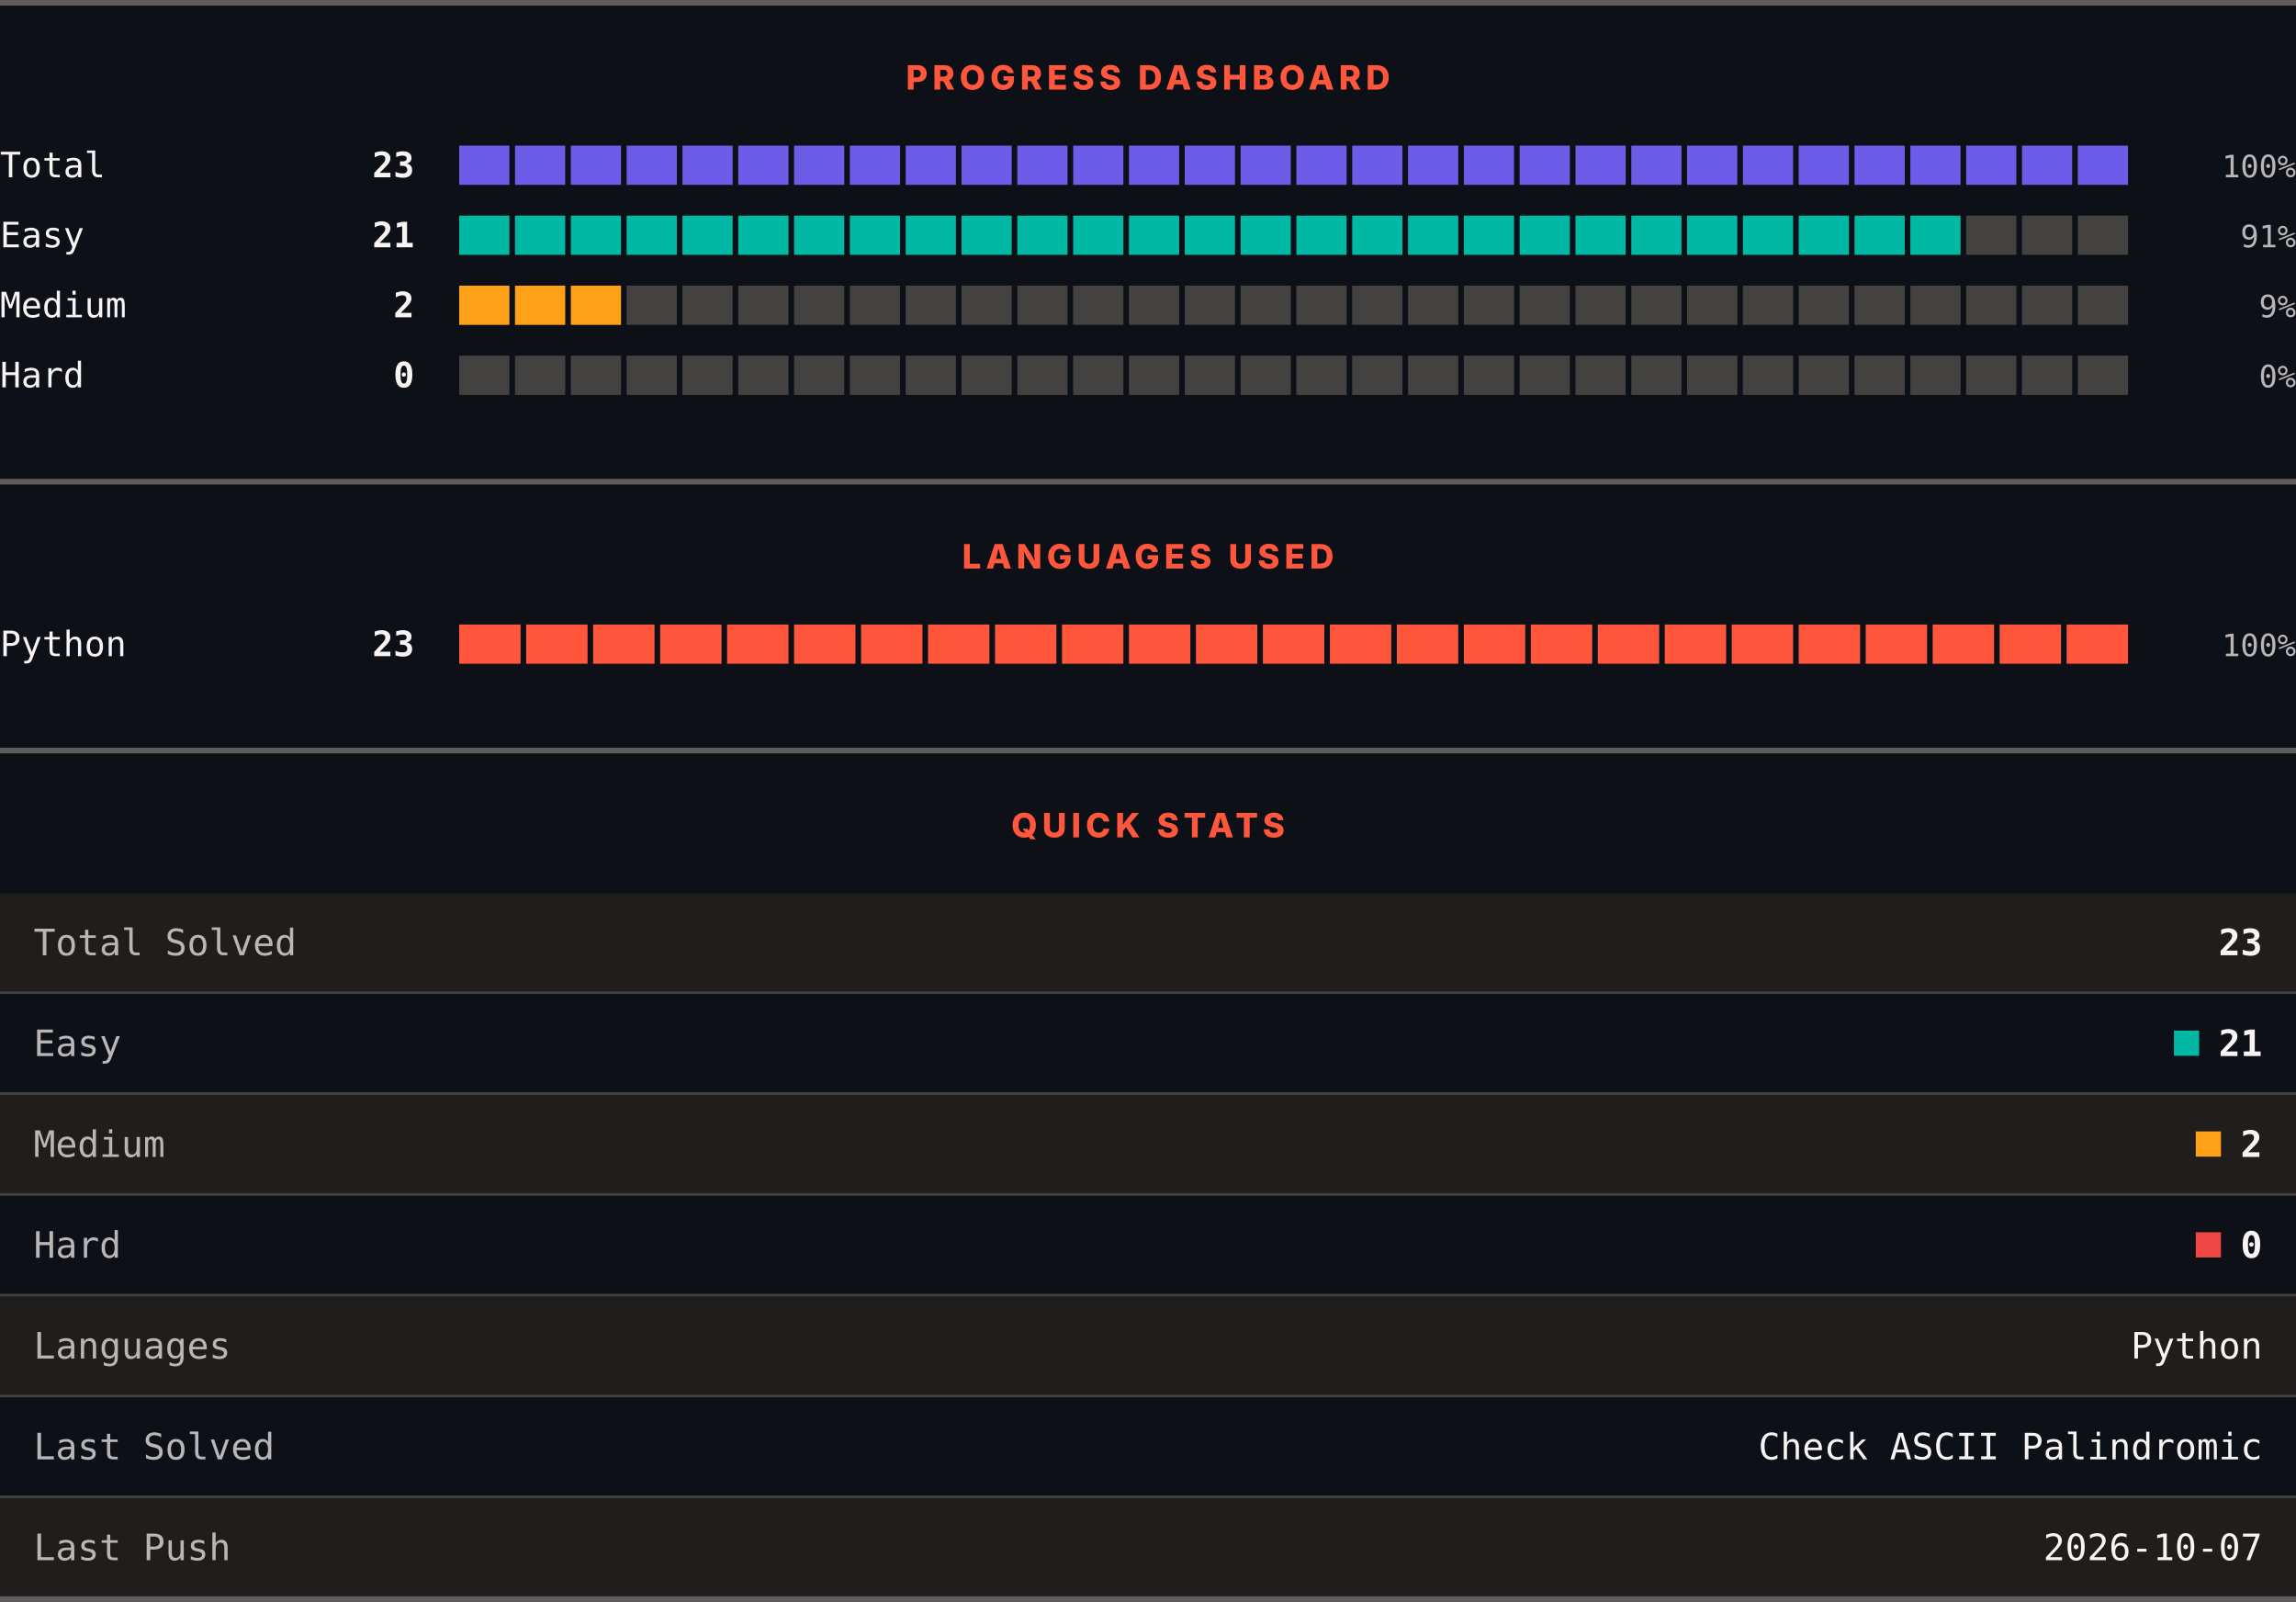
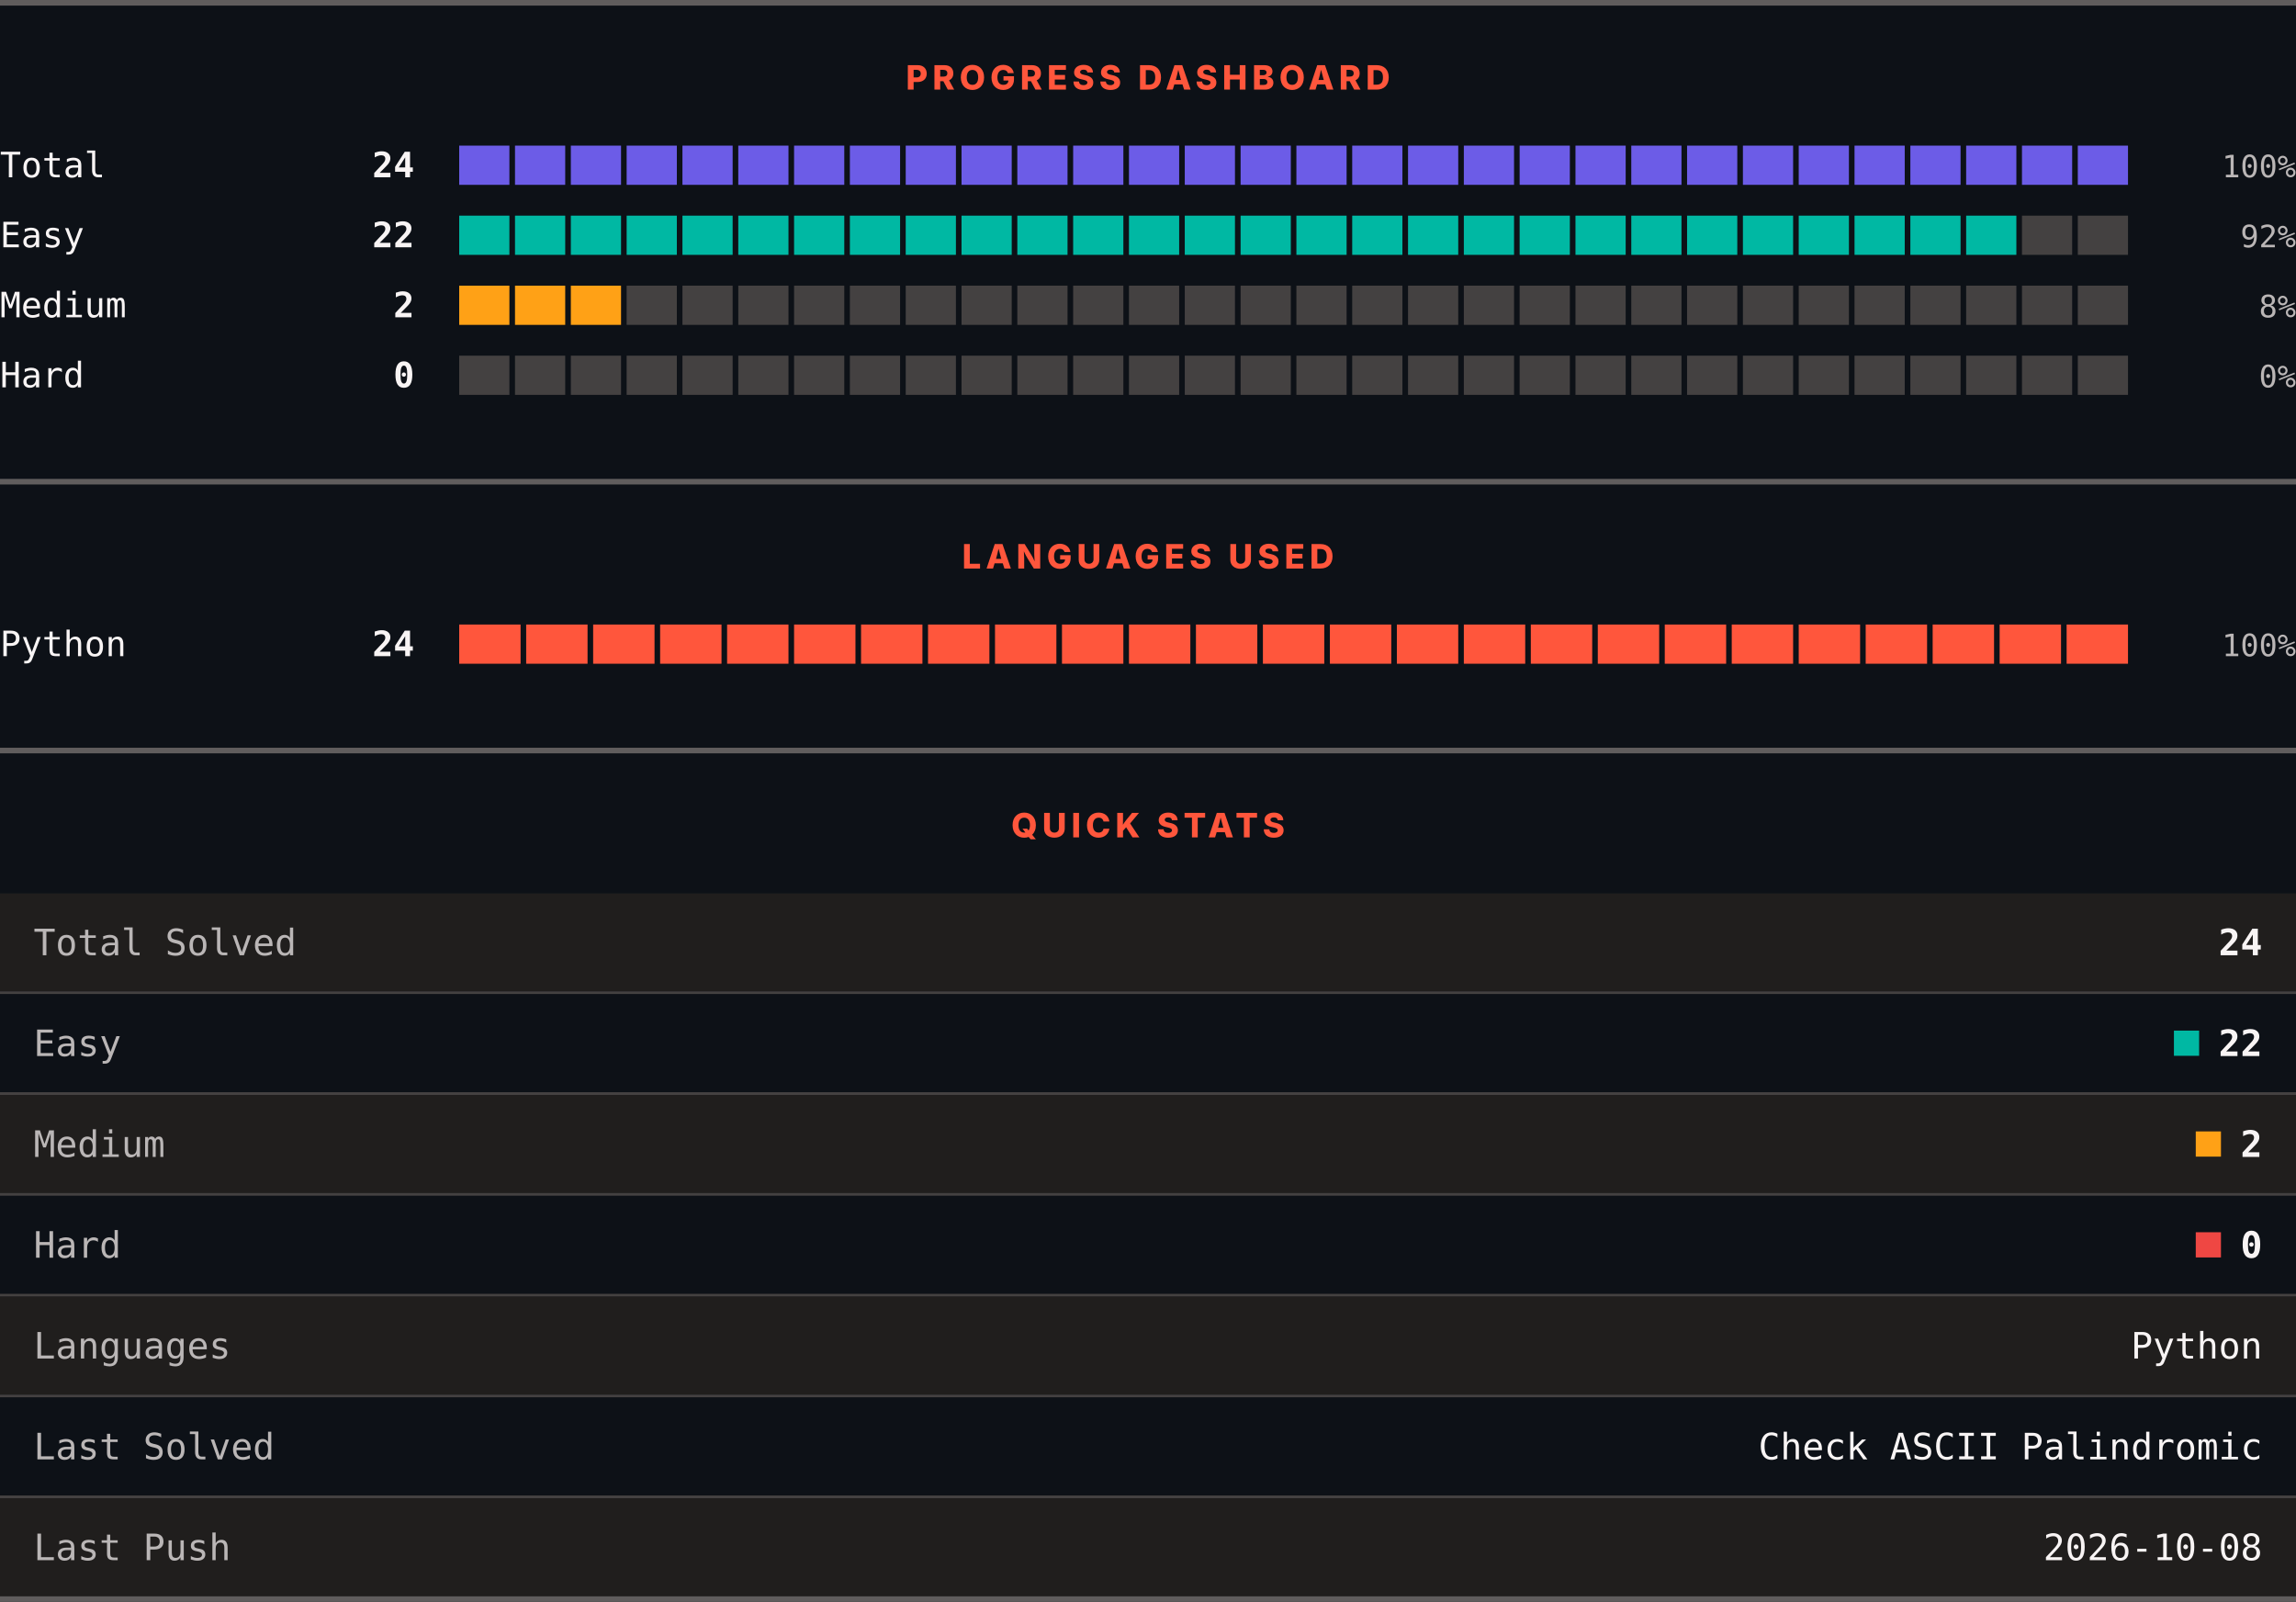
<svg xmlns="http://www.w3.org/2000/svg" width="820" height="572" viewBox="0 0 820 572" role="img" aria-label="LeetCode progress, languages and quick stats">
  <rect width="820" height="572" fill="#0d1117" />
  <rect x="0" y="0" width="820" height="2" fill="#605d5d" />
  <text x="410" y="32" text-anchor="middle" font-family="Archivo, system-ui, -apple-system, Segoe UI, sans-serif" font-size="12" font-weight="800" letter-spacing="1.68" fill="#ff563c">PROGRESS DASHBOARD</text>
  <text x="0" y="63.3" font-family="ui-monospace, SFMono-Regular, Menlo, Consolas, monospace" font-size="12.5" fill="#f8f4f4">Total</text>
-   <text x="148" y="63.3" text-anchor="end" font-family="ui-monospace, SFMono-Regular, Menlo, Consolas, monospace" font-size="12.5" font-weight="700" fill="#f8f4f4">23</text>
+   <text x="148" y="63.3" text-anchor="end" font-family="ui-monospace, SFMono-Regular, Menlo, Consolas, monospace" font-size="12.5" font-weight="700" fill="#f8f4f4">24</text>
  <rect x="164.00" y="52" width="17.93" height="14" fill="#6c5ce7" />
  <rect x="183.93" y="52" width="17.93" height="14" fill="#6c5ce7" />
  <rect x="203.87" y="52" width="17.93" height="14" fill="#6c5ce7" />
  <rect x="223.80" y="52" width="17.93" height="14" fill="#6c5ce7" />
  <rect x="243.73" y="52" width="17.93" height="14" fill="#6c5ce7" />
  <rect x="263.67" y="52" width="17.93" height="14" fill="#6c5ce7" />
  <rect x="283.60" y="52" width="17.93" height="14" fill="#6c5ce7" />
  <rect x="303.53" y="52" width="17.93" height="14" fill="#6c5ce7" />
  <rect x="323.47" y="52" width="17.93" height="14" fill="#6c5ce7" />
  <rect x="343.40" y="52" width="17.93" height="14" fill="#6c5ce7" />
  <rect x="363.33" y="52" width="17.93" height="14" fill="#6c5ce7" />
  <rect x="383.27" y="52" width="17.93" height="14" fill="#6c5ce7" />
  <rect x="403.20" y="52" width="17.93" height="14" fill="#6c5ce7" />
  <rect x="423.13" y="52" width="17.93" height="14" fill="#6c5ce7" />
  <rect x="443.07" y="52" width="17.93" height="14" fill="#6c5ce7" />
  <rect x="463.00" y="52" width="17.93" height="14" fill="#6c5ce7" />
  <rect x="482.93" y="52" width="17.93" height="14" fill="#6c5ce7" />
  <rect x="502.87" y="52" width="17.93" height="14" fill="#6c5ce7" />
  <rect x="522.80" y="52" width="17.93" height="14" fill="#6c5ce7" />
  <rect x="542.73" y="52" width="17.93" height="14" fill="#6c5ce7" />
  <rect x="562.67" y="52" width="17.93" height="14" fill="#6c5ce7" />
  <rect x="582.60" y="52" width="17.93" height="14" fill="#6c5ce7" />
  <rect x="602.53" y="52" width="17.93" height="14" fill="#6c5ce7" />
  <rect x="622.47" y="52" width="17.93" height="14" fill="#6c5ce7" />
  <rect x="642.40" y="52" width="17.93" height="14" fill="#6c5ce7" />
  <rect x="662.33" y="52" width="17.93" height="14" fill="#6c5ce7" />
  <rect x="682.27" y="52" width="17.93" height="14" fill="#6c5ce7" />
  <rect x="702.20" y="52" width="17.93" height="14" fill="#6c5ce7" />
  <rect x="722.13" y="52" width="17.93" height="14" fill="#6c5ce7" />
  <rect x="742.07" y="52" width="17.93" height="14" fill="#6c5ce7" />
  <text x="820" y="63.3" text-anchor="end" font-family="ui-monospace, SFMono-Regular, Menlo, Consolas, monospace" font-size="11" fill="#bab6b6">100%</text>
  <text x="0" y="88.3" font-family="ui-monospace, SFMono-Regular, Menlo, Consolas, monospace" font-size="12.5" fill="#f8f4f4">Easy</text>
-   <text x="148" y="88.3" text-anchor="end" font-family="ui-monospace, SFMono-Regular, Menlo, Consolas, monospace" font-size="12.5" font-weight="700" fill="#f8f4f4">21</text>
+   <text x="148" y="88.3" text-anchor="end" font-family="ui-monospace, SFMono-Regular, Menlo, Consolas, monospace" font-size="12.5" font-weight="700" fill="#f8f4f4">22</text>
  <rect x="164.00" y="77" width="17.93" height="14" fill="#00b8a3" />
  <rect x="183.93" y="77" width="17.93" height="14" fill="#00b8a3" />
  <rect x="203.87" y="77" width="17.93" height="14" fill="#00b8a3" />
  <rect x="223.80" y="77" width="17.93" height="14" fill="#00b8a3" />
  <rect x="243.73" y="77" width="17.93" height="14" fill="#00b8a3" />
  <rect x="263.67" y="77" width="17.93" height="14" fill="#00b8a3" />
  <rect x="283.60" y="77" width="17.93" height="14" fill="#00b8a3" />
  <rect x="303.53" y="77" width="17.93" height="14" fill="#00b8a3" />
  <rect x="323.47" y="77" width="17.93" height="14" fill="#00b8a3" />
  <rect x="343.40" y="77" width="17.93" height="14" fill="#00b8a3" />
  <rect x="363.33" y="77" width="17.93" height="14" fill="#00b8a3" />
  <rect x="383.27" y="77" width="17.93" height="14" fill="#00b8a3" />
  <rect x="403.20" y="77" width="17.93" height="14" fill="#00b8a3" />
  <rect x="423.13" y="77" width="17.93" height="14" fill="#00b8a3" />
  <rect x="443.07" y="77" width="17.93" height="14" fill="#00b8a3" />
  <rect x="463.00" y="77" width="17.93" height="14" fill="#00b8a3" />
  <rect x="482.93" y="77" width="17.93" height="14" fill="#00b8a3" />
  <rect x="502.87" y="77" width="17.93" height="14" fill="#00b8a3" />
  <rect x="522.80" y="77" width="17.93" height="14" fill="#00b8a3" />
  <rect x="542.73" y="77" width="17.93" height="14" fill="#00b8a3" />
  <rect x="562.67" y="77" width="17.93" height="14" fill="#00b8a3" />
  <rect x="582.60" y="77" width="17.93" height="14" fill="#00b8a3" />
  <rect x="602.53" y="77" width="17.93" height="14" fill="#00b8a3" />
  <rect x="622.47" y="77" width="17.93" height="14" fill="#00b8a3" />
  <rect x="642.40" y="77" width="17.93" height="14" fill="#00b8a3" />
  <rect x="662.33" y="77" width="17.93" height="14" fill="#00b8a3" />
  <rect x="682.27" y="77" width="17.93" height="14" fill="#00b8a3" />
-   <rect x="702.20" y="77" width="17.93" height="14" fill="#444141" />
+   <rect x="702.20" y="77" width="17.93" height="14" fill="#00b8a3" />
  <rect x="722.13" y="77" width="17.93" height="14" fill="#444141" />
  <rect x="742.07" y="77" width="17.93" height="14" fill="#444141" />
-   <text x="820" y="88.3" text-anchor="end" font-family="ui-monospace, SFMono-Regular, Menlo, Consolas, monospace" font-size="11" fill="#bab6b6">91%</text>
+   <text x="820" y="88.3" text-anchor="end" font-family="ui-monospace, SFMono-Regular, Menlo, Consolas, monospace" font-size="11" fill="#bab6b6">92%</text>
  <text x="0" y="113.3" font-family="ui-monospace, SFMono-Regular, Menlo, Consolas, monospace" font-size="12.5" fill="#f8f4f4">Medium</text>
  <text x="148" y="113.3" text-anchor="end" font-family="ui-monospace, SFMono-Regular, Menlo, Consolas, monospace" font-size="12.5" font-weight="700" fill="#f8f4f4">2</text>
  <rect x="164.00" y="102" width="17.93" height="14" fill="#ffa116" />
  <rect x="183.93" y="102" width="17.93" height="14" fill="#ffa116" />
  <rect x="203.87" y="102" width="17.93" height="14" fill="#ffa116" />
  <rect x="223.80" y="102" width="17.93" height="14" fill="#444141" />
  <rect x="243.73" y="102" width="17.93" height="14" fill="#444141" />
  <rect x="263.67" y="102" width="17.93" height="14" fill="#444141" />
  <rect x="283.60" y="102" width="17.93" height="14" fill="#444141" />
  <rect x="303.53" y="102" width="17.93" height="14" fill="#444141" />
  <rect x="323.47" y="102" width="17.93" height="14" fill="#444141" />
  <rect x="343.40" y="102" width="17.93" height="14" fill="#444141" />
  <rect x="363.33" y="102" width="17.93" height="14" fill="#444141" />
  <rect x="383.27" y="102" width="17.93" height="14" fill="#444141" />
  <rect x="403.20" y="102" width="17.93" height="14" fill="#444141" />
  <rect x="423.13" y="102" width="17.93" height="14" fill="#444141" />
  <rect x="443.07" y="102" width="17.93" height="14" fill="#444141" />
  <rect x="463.00" y="102" width="17.93" height="14" fill="#444141" />
  <rect x="482.93" y="102" width="17.93" height="14" fill="#444141" />
  <rect x="502.87" y="102" width="17.93" height="14" fill="#444141" />
  <rect x="522.80" y="102" width="17.93" height="14" fill="#444141" />
  <rect x="542.73" y="102" width="17.93" height="14" fill="#444141" />
  <rect x="562.67" y="102" width="17.93" height="14" fill="#444141" />
  <rect x="582.60" y="102" width="17.93" height="14" fill="#444141" />
  <rect x="602.53" y="102" width="17.93" height="14" fill="#444141" />
  <rect x="622.47" y="102" width="17.93" height="14" fill="#444141" />
  <rect x="642.40" y="102" width="17.93" height="14" fill="#444141" />
  <rect x="662.33" y="102" width="17.93" height="14" fill="#444141" />
  <rect x="682.27" y="102" width="17.93" height="14" fill="#444141" />
  <rect x="702.20" y="102" width="17.93" height="14" fill="#444141" />
  <rect x="722.13" y="102" width="17.93" height="14" fill="#444141" />
  <rect x="742.07" y="102" width="17.93" height="14" fill="#444141" />
-   <text x="820" y="113.3" text-anchor="end" font-family="ui-monospace, SFMono-Regular, Menlo, Consolas, monospace" font-size="11" fill="#bab6b6">9%</text>
+   <text x="820" y="113.3" text-anchor="end" font-family="ui-monospace, SFMono-Regular, Menlo, Consolas, monospace" font-size="11" fill="#bab6b6">8%</text>
  <text x="0" y="138.3" font-family="ui-monospace, SFMono-Regular, Menlo, Consolas, monospace" font-size="12.5" fill="#f8f4f4">Hard</text>
  <text x="148" y="138.3" text-anchor="end" font-family="ui-monospace, SFMono-Regular, Menlo, Consolas, monospace" font-size="12.5" font-weight="700" fill="#f8f4f4">0</text>
  <rect x="164.00" y="127" width="17.93" height="14" fill="#444141" />
  <rect x="183.93" y="127" width="17.93" height="14" fill="#444141" />
  <rect x="203.87" y="127" width="17.93" height="14" fill="#444141" />
  <rect x="223.80" y="127" width="17.93" height="14" fill="#444141" />
  <rect x="243.73" y="127" width="17.93" height="14" fill="#444141" />
  <rect x="263.67" y="127" width="17.93" height="14" fill="#444141" />
  <rect x="283.60" y="127" width="17.93" height="14" fill="#444141" />
  <rect x="303.53" y="127" width="17.93" height="14" fill="#444141" />
  <rect x="323.47" y="127" width="17.93" height="14" fill="#444141" />
  <rect x="343.40" y="127" width="17.93" height="14" fill="#444141" />
  <rect x="363.33" y="127" width="17.93" height="14" fill="#444141" />
  <rect x="383.27" y="127" width="17.93" height="14" fill="#444141" />
  <rect x="403.20" y="127" width="17.93" height="14" fill="#444141" />
  <rect x="423.13" y="127" width="17.93" height="14" fill="#444141" />
  <rect x="443.07" y="127" width="17.93" height="14" fill="#444141" />
  <rect x="463.00" y="127" width="17.93" height="14" fill="#444141" />
  <rect x="482.93" y="127" width="17.93" height="14" fill="#444141" />
  <rect x="502.87" y="127" width="17.93" height="14" fill="#444141" />
  <rect x="522.80" y="127" width="17.93" height="14" fill="#444141" />
  <rect x="542.73" y="127" width="17.93" height="14" fill="#444141" />
  <rect x="562.67" y="127" width="17.93" height="14" fill="#444141" />
  <rect x="582.60" y="127" width="17.93" height="14" fill="#444141" />
  <rect x="602.53" y="127" width="17.93" height="14" fill="#444141" />
  <rect x="622.47" y="127" width="17.93" height="14" fill="#444141" />
  <rect x="642.40" y="127" width="17.93" height="14" fill="#444141" />
  <rect x="662.33" y="127" width="17.93" height="14" fill="#444141" />
  <rect x="682.27" y="127" width="17.93" height="14" fill="#444141" />
  <rect x="702.20" y="127" width="17.93" height="14" fill="#444141" />
  <rect x="722.13" y="127" width="17.93" height="14" fill="#444141" />
  <rect x="742.07" y="127" width="17.93" height="14" fill="#444141" />
  <text x="820" y="138.3" text-anchor="end" font-family="ui-monospace, SFMono-Regular, Menlo, Consolas, monospace" font-size="11" fill="#bab6b6">0%</text>
  <rect x="0" y="171" width="820" height="2" fill="#605d5d" />
  <text x="410" y="203" text-anchor="middle" font-family="Archivo, system-ui, -apple-system, Segoe UI, sans-serif" font-size="12" font-weight="800" letter-spacing="1.68" fill="#ff563c">LANGUAGES USED</text>
  <text x="0" y="234.3" font-family="ui-monospace, SFMono-Regular, Menlo, Consolas, monospace" font-size="12.5" fill="#f8f4f4">Python</text>
-   <text x="148" y="234.3" text-anchor="end" font-family="ui-monospace, SFMono-Regular, Menlo, Consolas, monospace" font-size="12.5" font-weight="700" fill="#f8f4f4">23</text>
+   <text x="148" y="234.3" text-anchor="end" font-family="ui-monospace, SFMono-Regular, Menlo, Consolas, monospace" font-size="12.5" font-weight="700" fill="#f8f4f4">24</text>
  <rect x="164.00" y="223" width="21.92" height="14" fill="#ff563c" />
  <rect x="187.92" y="223" width="21.92" height="14" fill="#ff563c" />
  <rect x="211.84" y="223" width="21.92" height="14" fill="#ff563c" />
  <rect x="235.76" y="223" width="21.92" height="14" fill="#ff563c" />
  <rect x="259.68" y="223" width="21.92" height="14" fill="#ff563c" />
  <rect x="283.60" y="223" width="21.92" height="14" fill="#ff563c" />
  <rect x="307.52" y="223" width="21.92" height="14" fill="#ff563c" />
  <rect x="331.44" y="223" width="21.92" height="14" fill="#ff563c" />
  <rect x="355.36" y="223" width="21.92" height="14" fill="#ff563c" />
  <rect x="379.28" y="223" width="21.92" height="14" fill="#ff563c" />
  <rect x="403.20" y="223" width="21.92" height="14" fill="#ff563c" />
  <rect x="427.12" y="223" width="21.92" height="14" fill="#ff563c" />
  <rect x="451.04" y="223" width="21.92" height="14" fill="#ff563c" />
  <rect x="474.96" y="223" width="21.92" height="14" fill="#ff563c" />
  <rect x="498.88" y="223" width="21.92" height="14" fill="#ff563c" />
  <rect x="522.80" y="223" width="21.92" height="14" fill="#ff563c" />
  <rect x="546.72" y="223" width="21.92" height="14" fill="#ff563c" />
  <rect x="570.64" y="223" width="21.92" height="14" fill="#ff563c" />
  <rect x="594.56" y="223" width="21.92" height="14" fill="#ff563c" />
  <rect x="618.48" y="223" width="21.92" height="14" fill="#ff563c" />
  <rect x="642.40" y="223" width="21.92" height="14" fill="#ff563c" />
  <rect x="666.32" y="223" width="21.92" height="14" fill="#ff563c" />
  <rect x="690.24" y="223" width="21.92" height="14" fill="#ff563c" />
  <rect x="714.16" y="223" width="21.92" height="14" fill="#ff563c" />
  <rect x="738.08" y="223" width="21.92" height="14" fill="#ff563c" />
  <text x="820" y="234.3" text-anchor="end" font-family="ui-monospace, SFMono-Regular, Menlo, Consolas, monospace" font-size="11" fill="#bab6b6">100%</text>
  <rect x="0" y="267" width="820" height="2" fill="#605d5d" />
  <text x="410" y="299" text-anchor="middle" font-family="Archivo, system-ui, -apple-system, Segoe UI, sans-serif" font-size="12" font-weight="800" letter-spacing="1.68" fill="#ff563c">QUICK STATS</text>
  <rect x="0" y="319" width="820" height="35" fill="#201e1d" />
  <text x="12" y="341.1" font-family="ui-monospace, SFMono-Regular, Menlo, Consolas, monospace" font-size="13" fill="#bab6b6">Total Solved</text>
-   <text x="808" y="341.1" text-anchor="end" font-family="ui-monospace, SFMono-Regular, Menlo, Consolas, monospace" font-size="13" font-weight="700" fill="#f8f4f4">23</text>
+   <text x="808" y="341.1" text-anchor="end" font-family="ui-monospace, SFMono-Regular, Menlo, Consolas, monospace" font-size="13" font-weight="700" fill="#f8f4f4">24</text>
  <rect x="0" y="354" width="820" height="1" fill="#444141" />
  <rect x="0" y="355" width="820" height="35" fill="#0d1117" />
  <text x="12" y="377.1" font-family="ui-monospace, SFMono-Regular, Menlo, Consolas, monospace" font-size="13" fill="#bab6b6">Easy</text>
  <rect x="776.4" y="368" width="9" height="9" fill="#00b8a3" />
-   <text x="808" y="377.1" text-anchor="end" font-family="ui-monospace, SFMono-Regular, Menlo, Consolas, monospace" font-size="13" font-weight="700" fill="#f8f4f4">21</text>
+   <text x="808" y="377.1" text-anchor="end" font-family="ui-monospace, SFMono-Regular, Menlo, Consolas, monospace" font-size="13" font-weight="700" fill="#f8f4f4">22</text>
  <rect x="0" y="390" width="820" height="1" fill="#444141" />
  <rect x="0" y="391" width="820" height="35" fill="#201e1d" />
  <text x="12" y="413.1" font-family="ui-monospace, SFMono-Regular, Menlo, Consolas, monospace" font-size="13" fill="#bab6b6">Medium</text>
  <rect x="784.2" y="404" width="9" height="9" fill="#ffa116" />
  <text x="808" y="413.1" text-anchor="end" font-family="ui-monospace, SFMono-Regular, Menlo, Consolas, monospace" font-size="13" font-weight="700" fill="#f8f4f4">2</text>
  <rect x="0" y="426" width="820" height="1" fill="#444141" />
  <rect x="0" y="427" width="820" height="35" fill="#0d1117" />
  <text x="12" y="449.1" font-family="ui-monospace, SFMono-Regular, Menlo, Consolas, monospace" font-size="13" fill="#bab6b6">Hard</text>
  <rect x="784.2" y="440" width="9" height="9" fill="#ef4743" />
  <text x="808" y="449.1" text-anchor="end" font-family="ui-monospace, SFMono-Regular, Menlo, Consolas, monospace" font-size="13" font-weight="700" fill="#f8f4f4">0</text>
  <rect x="0" y="462" width="820" height="1" fill="#444141" />
  <rect x="0" y="463" width="820" height="35" fill="#201e1d" />
  <text x="12" y="485.1" font-family="ui-monospace, SFMono-Regular, Menlo, Consolas, monospace" font-size="13" fill="#bab6b6">Languages</text>
  <text x="808" y="485.1" text-anchor="end" font-family="ui-monospace, SFMono-Regular, Menlo, Consolas, monospace" font-size="13" fill="#f8f4f4">Python</text>
  <rect x="0" y="498" width="820" height="1" fill="#444141" />
  <rect x="0" y="499" width="820" height="35" fill="#0d1117" />
  <text x="12" y="521.1" font-family="ui-monospace, SFMono-Regular, Menlo, Consolas, monospace" font-size="13" fill="#bab6b6">Last Solved</text>
  <text x="808" y="521.1" text-anchor="end" font-family="ui-monospace, SFMono-Regular, Menlo, Consolas, monospace" font-size="13" fill="#f8f4f4">Check ASCII Palindromic</text>
  <rect x="0" y="534" width="820" height="1" fill="#444141" />
  <rect x="0" y="535" width="820" height="35" fill="#201e1d" />
  <text x="12" y="557.1" font-family="ui-monospace, SFMono-Regular, Menlo, Consolas, monospace" font-size="13" fill="#bab6b6">Last Push</text>
-   <text x="808" y="557.1" text-anchor="end" font-family="ui-monospace, SFMono-Regular, Menlo, Consolas, monospace" font-size="13" fill="#f8f4f4">2026-10-07</text>
+   <text x="808" y="557.1" text-anchor="end" font-family="ui-monospace, SFMono-Regular, Menlo, Consolas, monospace" font-size="13" fill="#f8f4f4">2026-10-08</text>
  <rect x="0" y="570" width="820" height="2" fill="#605d5d" />
</svg>
